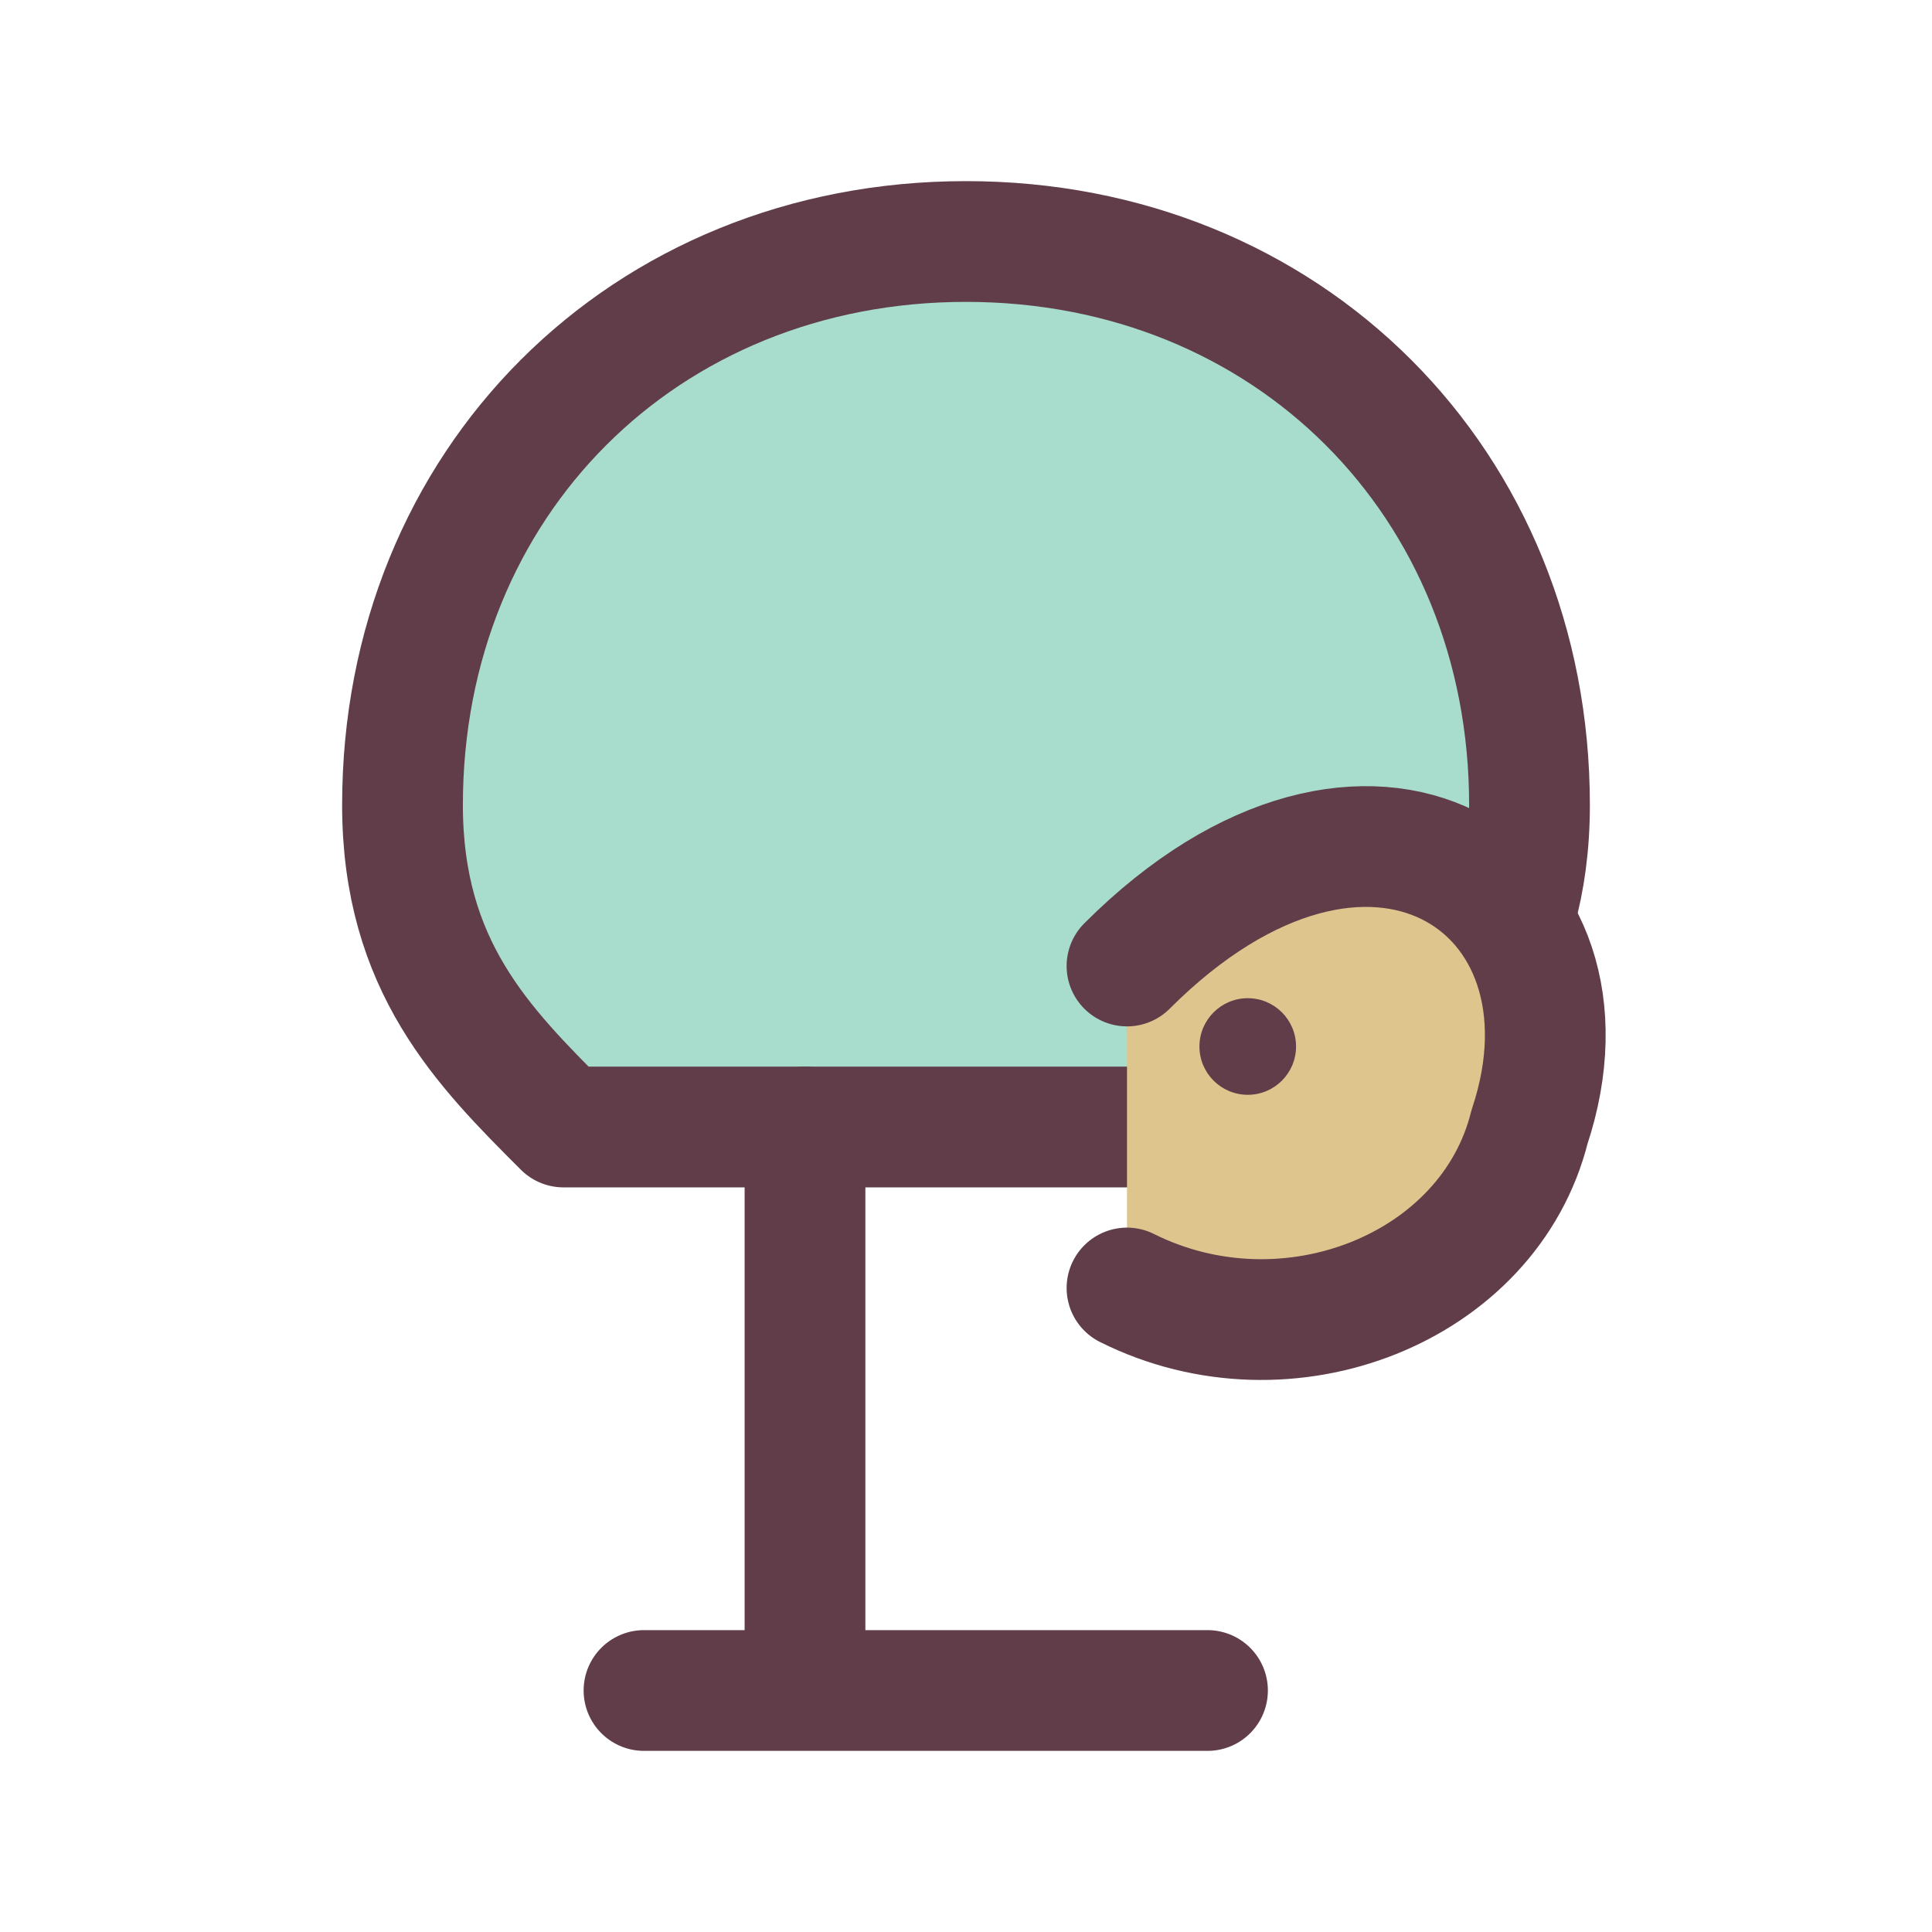
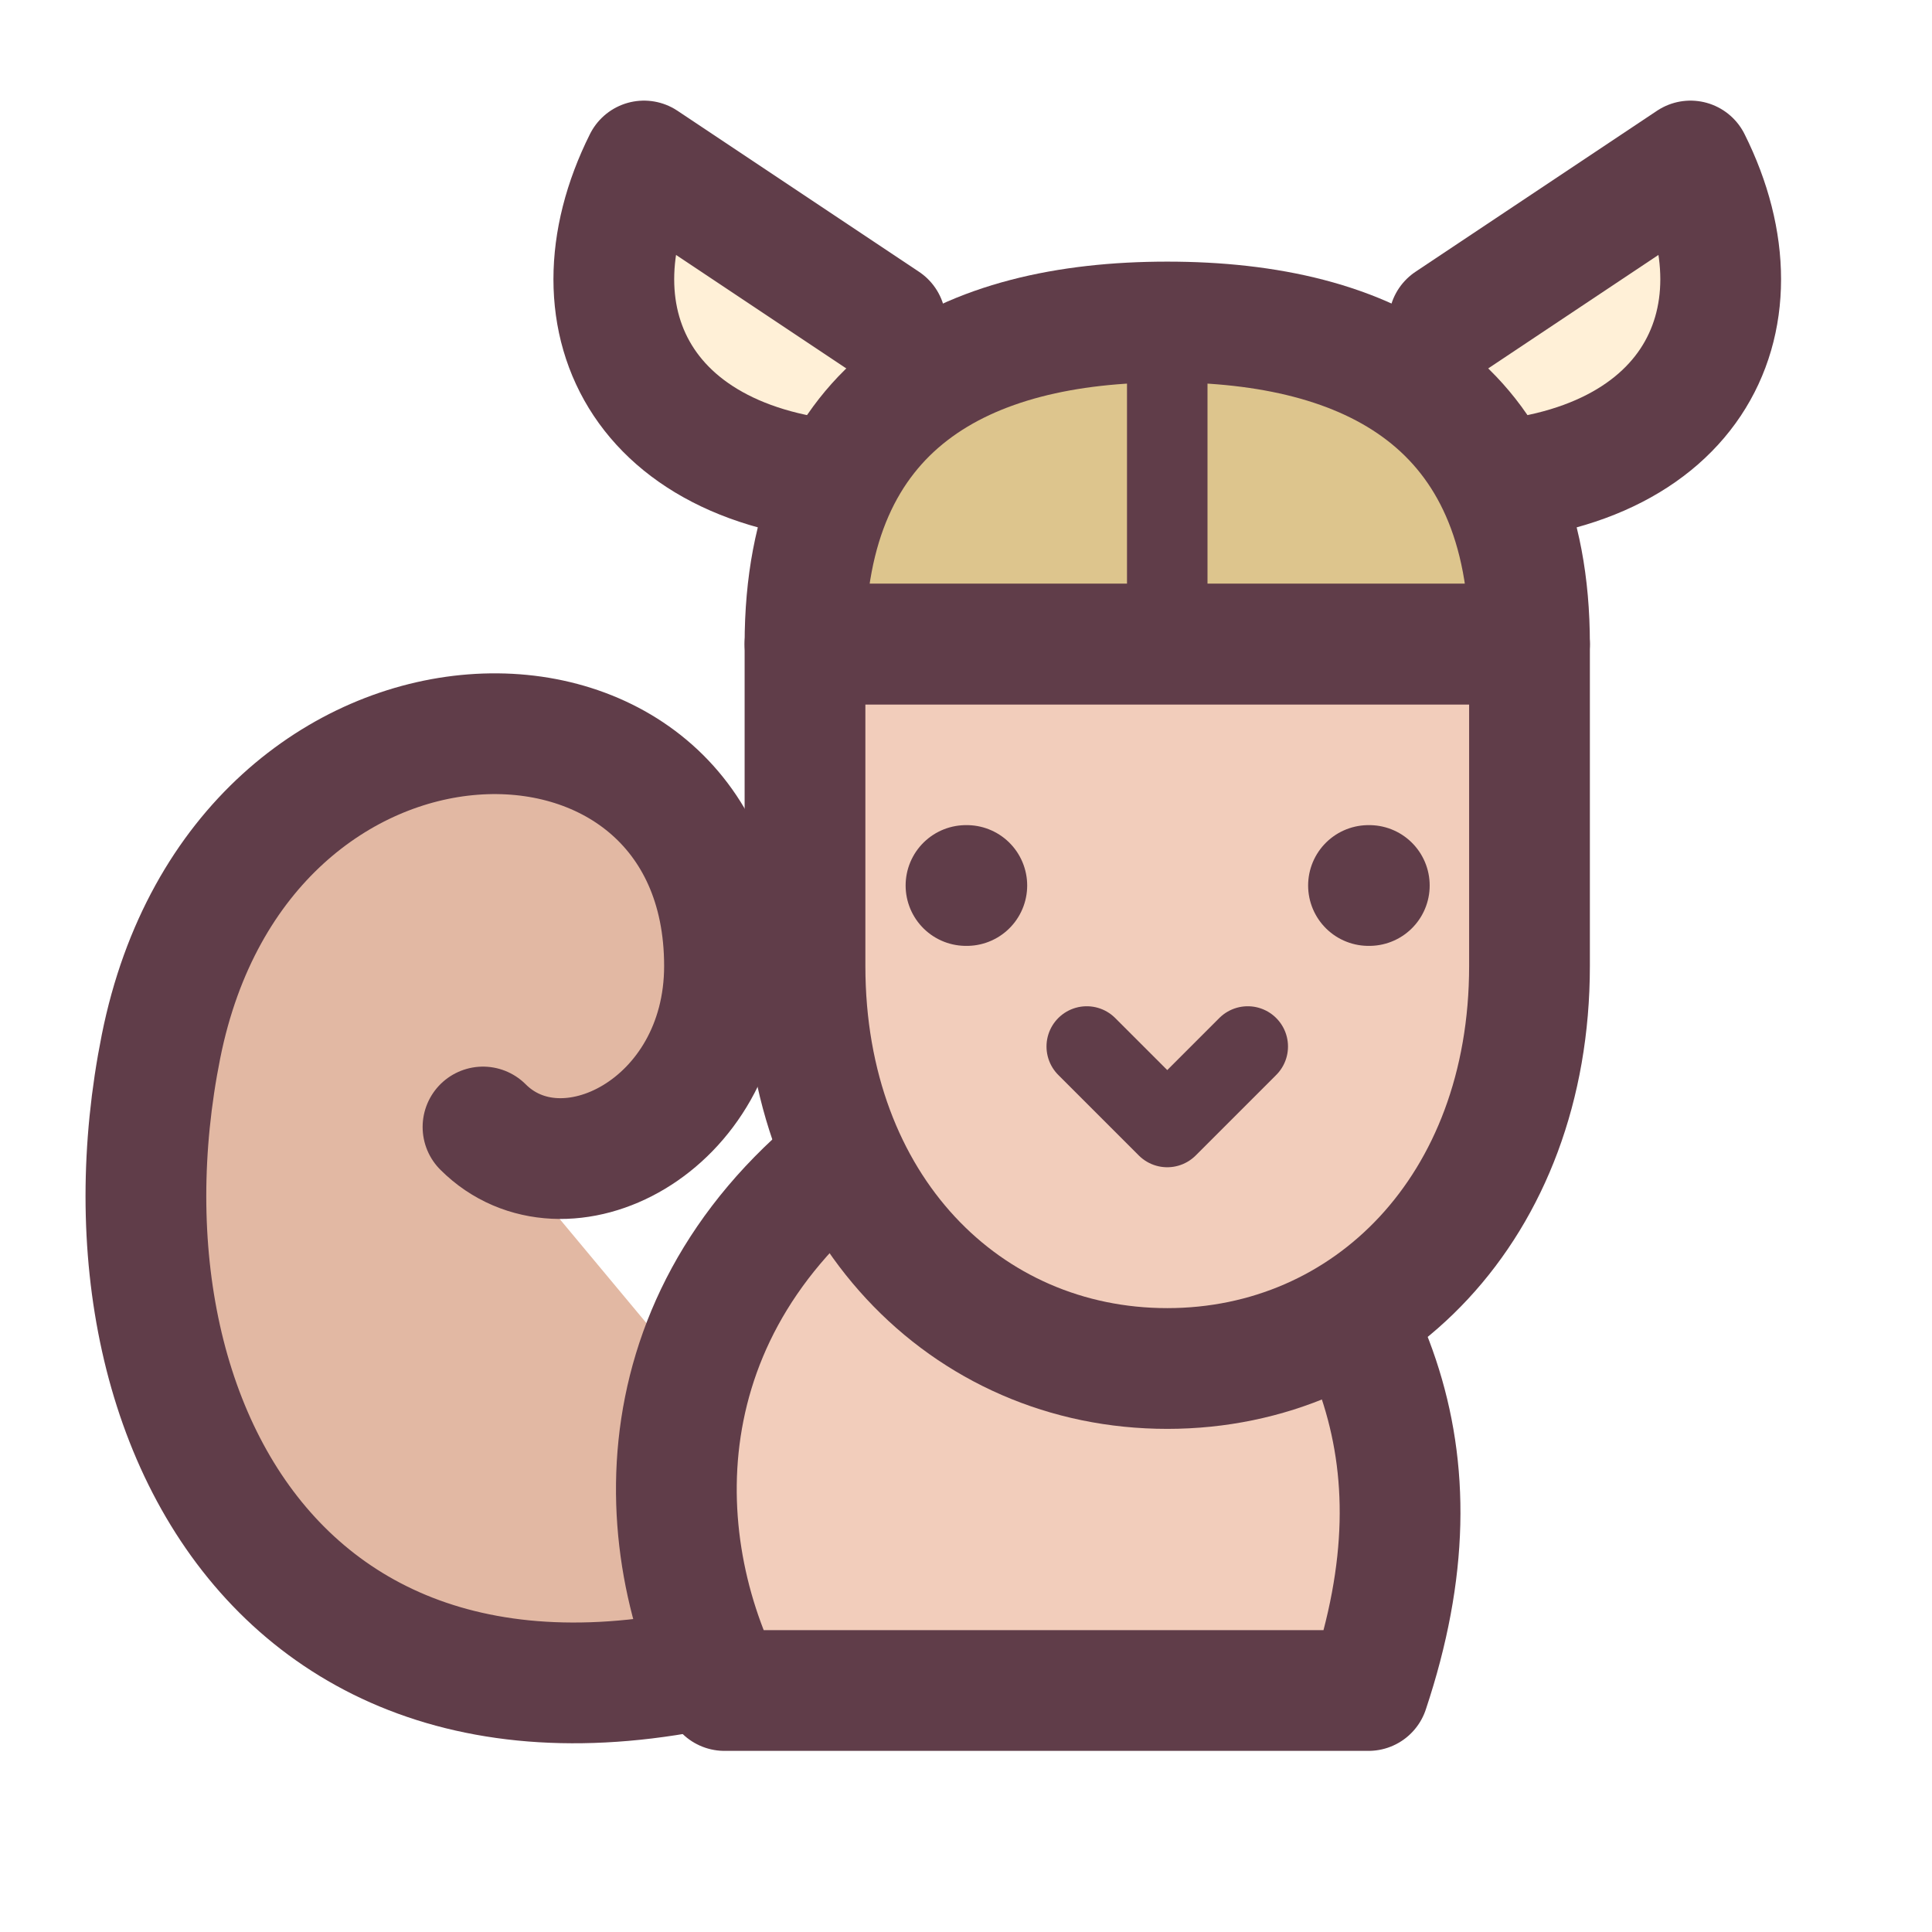
<svg xmlns="http://www.w3.org/2000/svg" width="24" height="24" viewBox="0 0 24 24" fill="none" stroke="#603D49" stroke-width="1.5" stroke-linecap="round" stroke-linejoin="round" role="img" aria-labelledby="title">
-   <path d="M12 3c-4 0-7 3-7 7 0 2 1 3 2 4h10c1-1 2-2 2-4 0-4-3-7-7-7z" fill="#A8DCCC" />
-   <path d="M10 14v7M8 21h7" />
-   <path d="M14 12c3-3 6-1 5 2-.5 2-3 3-5 2" fill="#DDC58D" />
-   <circle cx="15.5" cy="13" r=".6" fill="#603D49" stroke="none" />
+   <path d="M11 20C4 23 1 18 2 13c1-5 7-5 7-1 0 2-2 3-3 2" fill="#E2B8A3" />
+   <path d="M11 14c-3 2-3 5-2 7h8c1-3 0-5-2-7" fill="#F2CDBB" />
+   <path d="M10 8h9v4c0 3-2 5-4.5 5S10 15 10 12Z" fill="#F2CDBB" />
+   <path d="M11 6C8 6 7 4 8 2l3 2m7 2c3 0 4-2 3-4l-3 2" fill="#FFF0D7" />
+   <path d="M10 8c0-3 2-4 4.5-4S19 5 19 8Z" fill="#DDC58D" />
+   <path d="M14.5 4v4" stroke-width="1" />
+   <path d="M12 11h.01M17 11h.01" stroke-width="1.5" />
+   <path d="m13.5 13 1 1 1-1" stroke-width="1" />
</svg>
